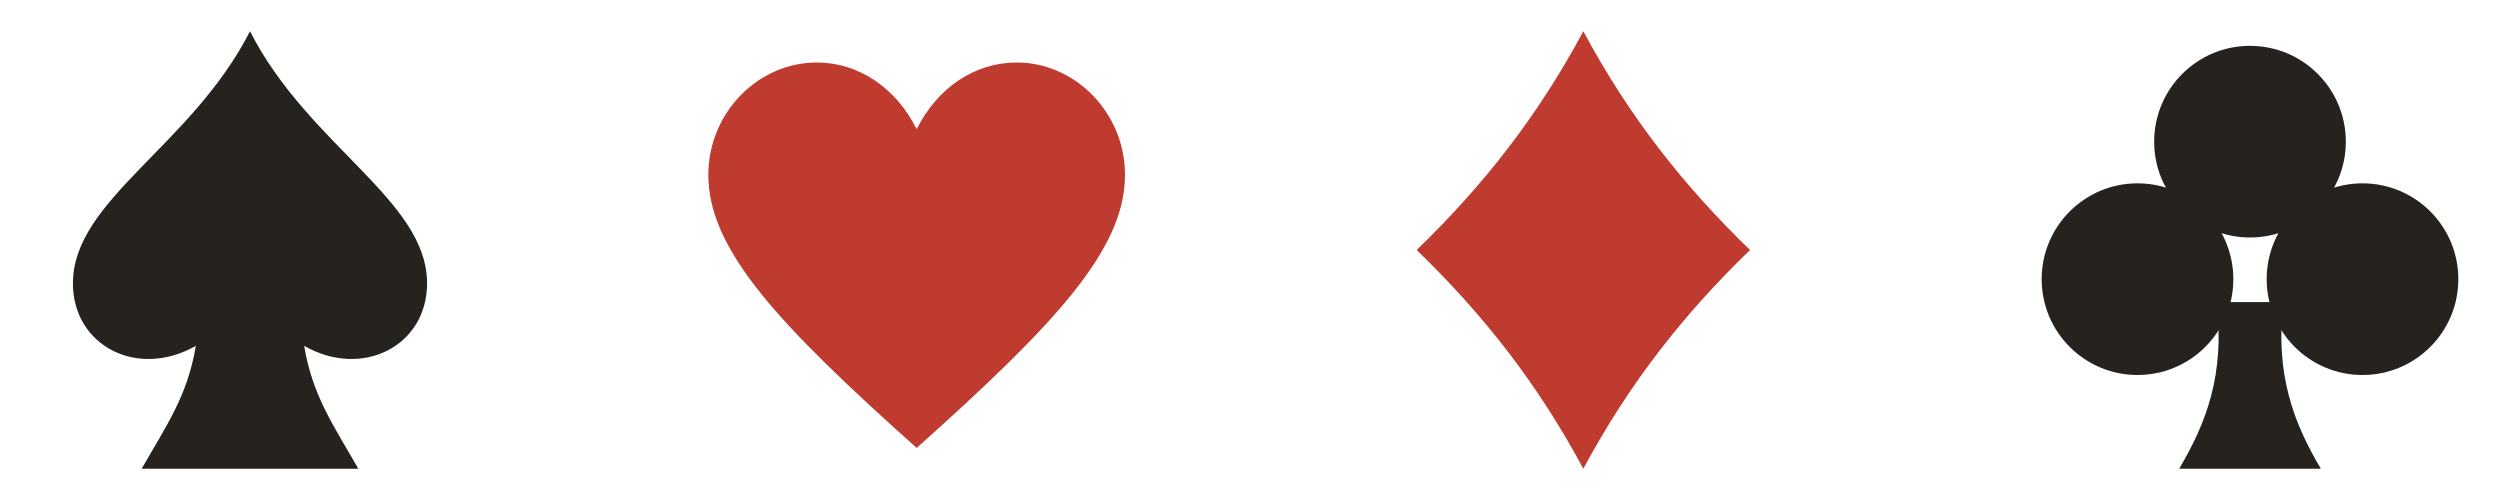
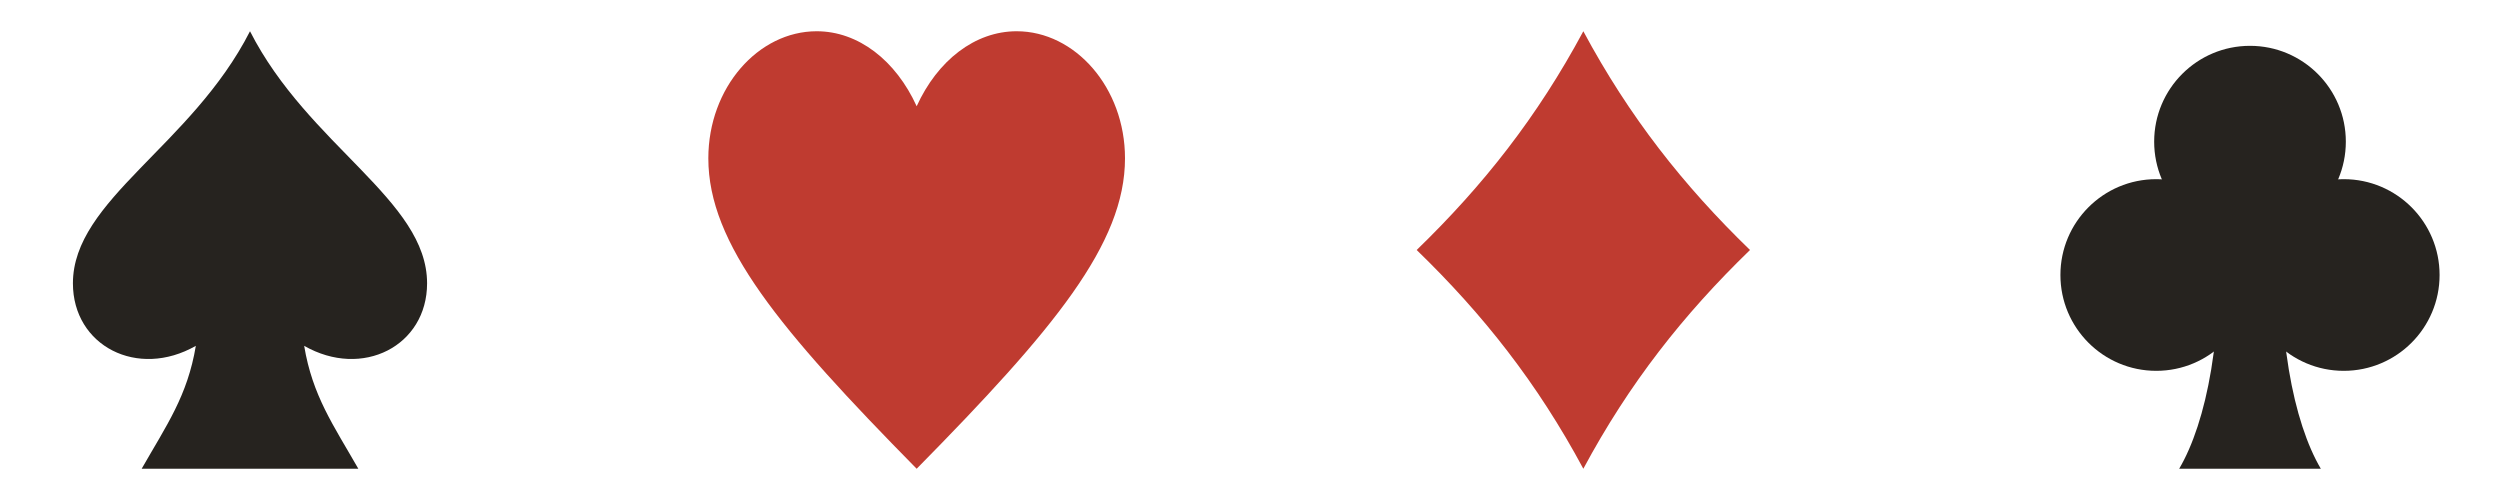
<svg xmlns="http://www.w3.org/2000/svg" viewBox="0 0 120 24" role="img" aria-label="The four suits">
  <defs>
-     <symbol id="spade" viewBox="0 0 24 24">
+     <symbol id="pd-spade" viewBox="0 0 24 24" width="24" height="24">
      <path d="M12 1.5 C 9.2 7, 3.5 9.6, 3.5 13.6 C 3.5 16.6, 6.6 18.2, 9.4 16.6                C 9 19, 8 20.4, 6.8 22.5 L 17.2 22.5 C 16 20.4, 15 19, 14.6 16.6                C 17.4 18.2, 20.5 16.6, 20.5 13.6 C 20.5 9.6, 14.8 7, 12 1.5 Z" />
    </symbol>
-     <symbol id="heart" viewBox="0 0 24 24">
-       <path d="M12 21.5 C 5.4 15.6, 2 12, 2 8.4 C 2 5.4, 4.4 3, 7.2 3                C 9.2 3, 11 4.2, 12 6.2 C 13 4.2, 14.8 3, 16.8 3                C 19.6 3, 22 5.4, 22 8.4 C 22 12, 18.6 15.6, 12 21.5 Z" />
+     <symbol id="pd-heart" viewBox="0 0 24 24" width="24" height="24">
+       <path d="M12 22.5 C 5.4 15.8, 2 11.7, 2 7.6 C 2 4.2, 4.4 1.5, 7.2 1.5                C 9.2 1.5, 11 2.9, 12 5.1 C 13 2.9, 14.8 1.5, 16.8 1.5                C 19.6 1.5, 22 4.2, 22 7.6 C 22 11.7, 18.6 15.8, 12 22.5 Z" />
    </symbol>
-     <symbol id="diamond" viewBox="0 0 24 24">
+     <symbol id="pd-diamond" viewBox="0 0 24 24" width="24" height="24">
      <path d="M12 1.5 C 14.2 5.6, 16.8 8.9, 20 12 C 16.8 15.1, 14.2 18.4, 12 22.5                C 9.8 18.4, 7.2 15.1, 4 12 C 7.2 8.9, 9.8 5.6, 12 1.5 Z" />
    </symbol>
-     <symbol id="club" viewBox="0 0 24 24">
+     <symbol id="pd-club" viewBox="0 0 24 24" width="24" height="24">
      <circle cx="12" cy="6.8" r="4.6" />
-       <circle cx="6.6" cy="13.4" r="4.6" />
-       <circle cx="17.4" cy="13.4" r="4.6" />
-       <path d="M10.4 14.5 C 10.8 18, 9.9 20.3, 8.6 22.5 L 15.4 22.5                C 14.1 20.3, 13.2 18, 13.6 14.5 Z" />
+       <circle cx="7.5" cy="13.2" r="4.6" />
+       <circle cx="16.5" cy="13.2" r="4.6" />
+       <path d="M10.4 10.5 C 10.8 16, 9.9 20.3, 8.6 22.5 L 15.4 22.5                C 14.1 20.3, 13.2 16, 13.6 10.5 Z" />
    </symbol>
  </defs>
-   <use href="#spade" width="24" height="24" x="0" fill="#26231f" />
-   <use href="#heart" width="24" height="24" x="32" fill="#bf3b30" />
-   <use href="#diamond" width="24" height="24" x="64" fill="#bf3b30" />
-   <use href="#club" width="24" height="24" x="96" fill="#26231f" />
+   <use href="#pd-spade" width="24" height="24" x="0" fill="#26231f" />
+   <use href="#pd-heart" width="24" height="24" x="32" fill="#bf3b30" />
+   <use href="#pd-diamond" width="24" height="24" x="64" fill="#bf3b30" />
+   <use href="#pd-club" width="24" height="24" x="96" fill="#26231f" />
</svg>
